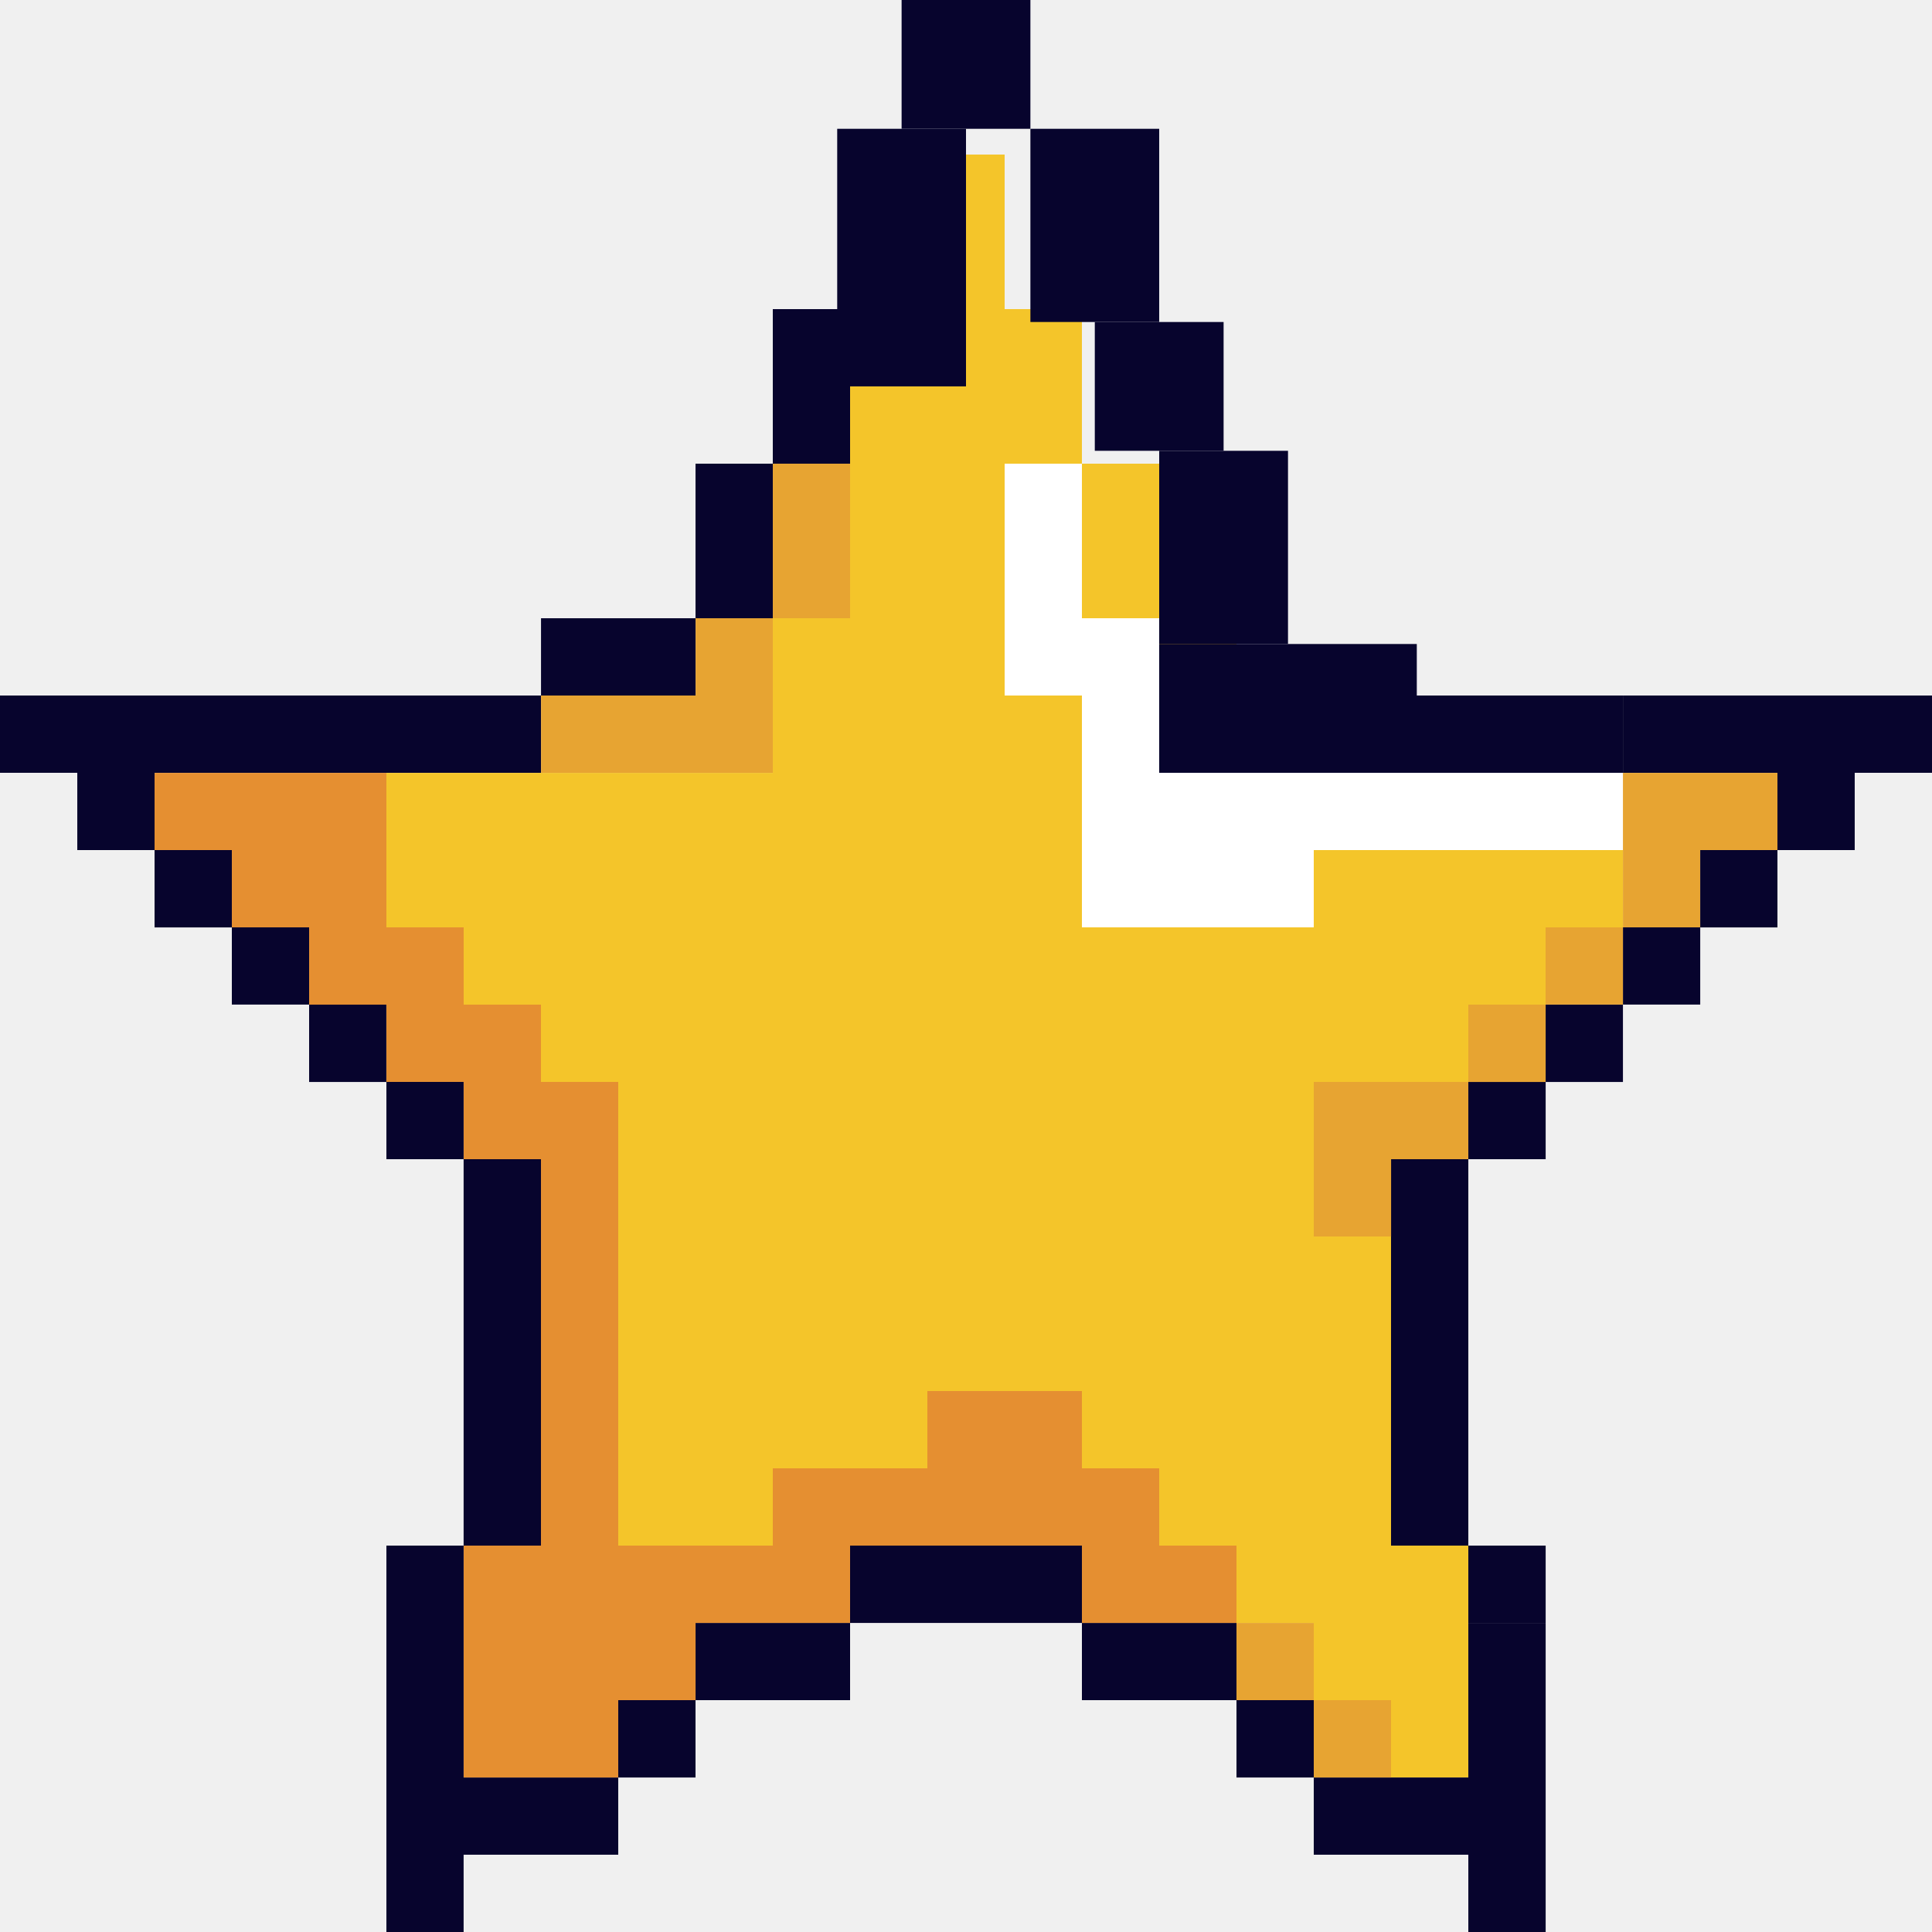
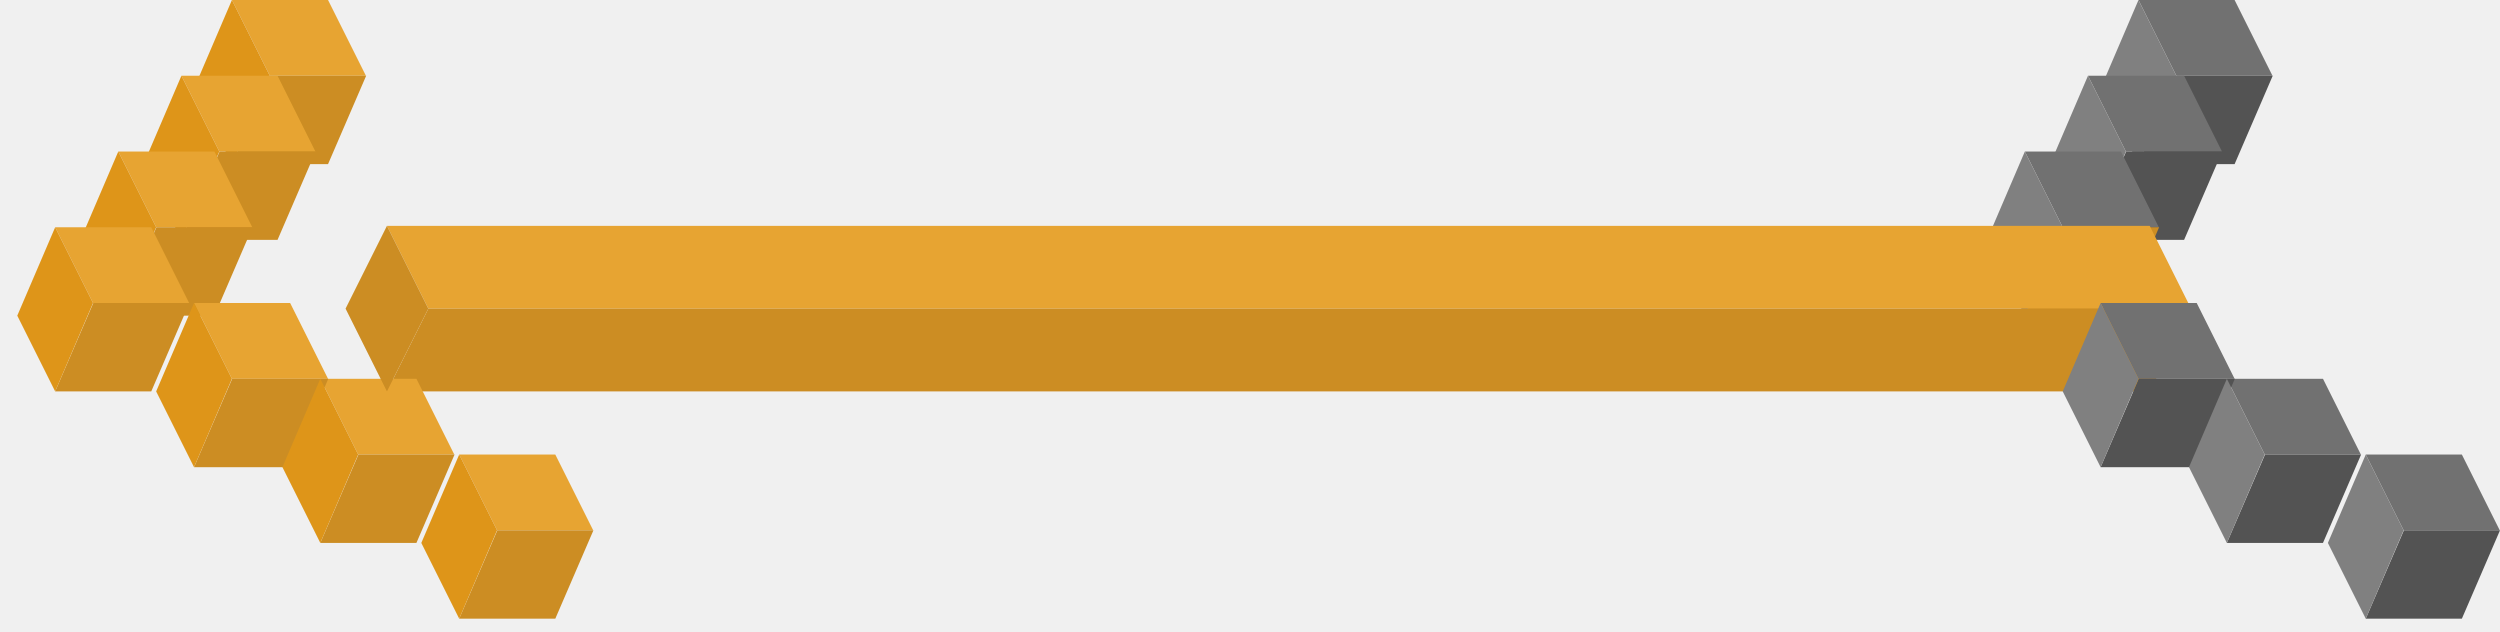
- <svg xmlns="http://www.w3.org/2000/svg" width="30" height="30" viewBox="0 0 30 30" fill="none">
-   <path d="M26.401 12.007H25.201V13.207H26.401V12.007Z" fill="#F4C52A" />
-   <path d="M18 12.001H19.2H20.4H21.601H22.8H24.001H25.201V10.8H24.001H22.8H21.601H20.4H19.2V9.6H18V10.8V12.001Z" fill="#F4C52A" />
-   <path d="M25.201 10.8H21.631V12H25.201V10.8Z" fill="#07042D" />
-   <path d="M18 7.2H16.8V8.4V9.6H18V8.4V7.2Z" fill="#F4C52A" />
-   <path d="M16.8 4.8H15.6V3.6V2.4H14.4V3.6V4.8V6H13.2V7.2V8.4V9.6H12V10.8V12.001H10.8H9.6H8.4H7.199H6V13.2V14.4H7.199V15.6H8.4V16.8H9.6V18V19.2V20.401V21.6V22.8V24H10.8H12V22.8H13.2H14.4V21.6H15.6H16.8V22.8H18V24H19.2V25.201H20.4V26.4H21.6V27.601H22.8V26.4V25.201V24H21.6V22.8V21.6V20.401V19.2H20.4V18V16.8H21.6H22.8V15.6H24V14.4H25.201V13.2H24H22.8H21.6H20.4V14.4H19.2H18H16.8V13.2V12.001V10.8H15.6V9.6V8.4V7.2H16.8V6V4.8Z" fill="#F4C52A" />
-   <path d="M7.199 27.601V26.4V25.201V24H6V25.201V26.4V27.601V28.8V30H7.199V28.8H8.4H9.6V27.601H8.4H7.199Z" fill="#07042D" />
-   <path d="M20.4 26.4H19.2V27.601H20.4V26.4Z" fill="#07042D" />
-   <path d="M10.8 26.4H9.6V27.601H10.8V26.4Z" fill="#07042D" />
-   <path d="M22.8 26.4V27.601H21.601H20.4V28.8H21.601H22.8V30H24.001V28.8V27.601V26.4V25.201H22.8V26.4Z" fill="#07042D" />
-   <path d="M18 25.201H16.8V26.4H18H19.2V25.201H18Z" fill="#07042D" />
-   <path d="M10.8 25.201V26.4H12H13.2V25.201H12H10.8Z" fill="#07042D" />
-   <path d="M15.6 24H14.4H13.2V25.201H14.4H15.6H16.8V24H15.6Z" fill="#07042D" />
-   <path d="M8.4 22.799V21.6V20.4V19.2V18H7.199V19.2V20.4V21.6V22.799V24H8.4V22.799Z" fill="#07042D" />
-   <path d="M21.6 19.2V20.4V21.6H22.8V20.4V19.2V18H21.6V19.2Z" fill="#07042D" />
-   <path d="M24.001 16.8H22.8V18H24.001V16.8Z" fill="#07042D" />
-   <path d="M7.199 16.8H6V18H7.199V16.8Z" fill="#07042D" />
-   <path d="M25.201 15.6H24V16.801H25.201V15.6Z" fill="#07042D" />
-   <path d="M5.999 15.6H4.8V16.801H5.999V15.6Z" fill="#07042D" />
-   <path d="M26.401 14.4H25.201V15.599H26.401V14.4Z" fill="#07042D" />
-   <path d="M4.8 14.4H3.6V15.599H4.8V14.4Z" fill="#07042D" />
-   <path d="M27.6 13.2H26.401V14.401H27.6V13.2Z" fill="#07042D" />
-   <path d="M3.6 13.2H2.4V14.401H3.6V13.2Z" fill="#07042D" />
-   <path d="M28.8 10.8H27.6H26.4H25.201V12H26.4H27.6V13.2H28.8V12H30V10.8H28.8Z" fill="#07042D" />
-   <path d="M3.6 12H4.8H6H7.2H8.4V10.8H7.2H6H4.8H3.6H2.4H1.2H0V12H1.2V13.2H2.4V12H3.6Z" fill="#07042D" />
-   <path d="M20 12H22V10H20H18V12H20Z" fill="#07042D" />
-   <path d="M10.801 10.8V9.6H9.6H8.401V10.8H9.6H10.801Z" fill="#07042D" />
-   <path d="M12 8.4V7.2H10.8V8.4V9.6H12V8.4Z" fill="#07042D" />
-   <path d="M20 7H18V8.499V10H20V8.499V7Z" fill="#07042D" />
-   <path d="M13.2 6V4.8H12V6V7.2H13.2V6Z" fill="#07042D" />
-   <path d="M18 2H16V3.499V5H18V3.499V2Z" fill="#07042D" />
-   <path d="M15 2H13V6H15V2Z" fill="#07042D" />
-   <path d="M25.201 12.001H24.001H22.8H21.601H20.4H19.2H18V10.8V9.6H16.8V8.4V7.2H15.6V8.4V9.6V10.8H16.8V12.001V13.2V14.4H18H19.2H20.4V13.2H21.601H22.8H24.001H25.201H26.4V12.001H25.201Z" fill="white" />
-   <path d="M21.6 26.4H20.4V27.601H21.6V26.4Z" fill="#E7A432" />
-   <path d="M20.4 25.201H19.2V26.4H20.4V25.201Z" fill="#E7A432" />
-   <path d="M24.001 24H22.8V25.201H24.001V24Z" fill="#07042D" />
-   <path d="M18 24V22.8H16.8V21.6H15.6H14.4V22.8H13.2H12V24H10.801H9.6V22.8V21.6V20.401V19.2V18V16.8H8.4V15.6H7.2V14.4H6V13.2V12.001H4.8H3.6H2.4V13.2H3.6V14.4H4.8V15.6H6V16.8H7.2V18H8.4V19.2V20.401V21.6V22.8V24H7.2V25.201V26.4V27.601H8.4H9.6V26.4H10.801V25.201H12H13.2V24H14.4H15.6H16.8V25.201H18H19.2V24H18Z" fill="#E58F31" />
-   <path d="M22.8 21.6H21.6V22.8V24H22.8V22.8V21.6Z" fill="#07042D" />
-   <path d="M20.4 16.8V18V19.2H21.601V18H22.8V16.8H21.601H20.4Z" fill="#E7A432" />
-   <path d="M24.001 15.6H22.8V16.801H24.001V15.6Z" fill="#E7A432" />
-   <path d="M25.201 14.4H24V15.599H25.201V14.4Z" fill="#E7A432" />
-   <path d="M26.4 12.001H25.201V13.2V14.4H26.4V13.2H27.6V12.001H26.4Z" fill="#E7A432" />
-   <path d="M10.801 12.001H12V10.8V9.6H10.801V10.8H9.6H8.401V12.001H9.6H10.801Z" fill="#E7A432" />
-   <path d="M13.2 8.4V7.2H12V8.4V9.6H13.2V8.4Z" fill="#E7A432" />
-   <path d="M19 5H17V7H19V5Z" fill="#07042D" />
-   <path d="M16 0H14V2H16V0Z" fill="#07042D" />
+ <svg xmlns="http://www.w3.org/2000/svg" width="99" height="25" viewBox="0 0 99 25" fill="none">
+   <path d="M86.184 3L84.684 6.10352e-05L88.49 6.08688e-05L89.99 3L86.184 3Z" fill="#717171" />
+   <path d="M84.684 6.5L86.195 3L90 3L88.49 6.5L84.684 6.5Z" fill="#535353" />
+   <path d="M83.184 3.5L84.684 -6.55671e-08L86.184 3L84.684 6.5L83.184 3.5Z" fill="#808080" />
+   <path d="M84.184 6L82.684 3L86.49 3L87.99 6L84.184 6Z" fill="#717171" />
+   <path d="M82.684 9.5L84.195 6L88 6L86.49 9.5L82.684 9.5Z" fill="#535353" />
+   <path d="M81.184 6.5L82.684 3L84.184 6L82.684 9.5L81.184 6.5Z" fill="#808080" />
+   <path d="M81.684 9L80.184 6L83.99 6L85.49 9L81.684 9Z" fill="#717171" />
+   <path d="M80.184 12.5L81.695 9L85.5 9L83.99 12.5L80.184 12.5Z" fill="#CC8D23" />
+   <path d="M78.684 9.5L80.184 6L81.684 9L80.184 12.5L78.684 9.5Z" fill="#808080" />
+   <path d="M16.962 12.222L15.323 8.945L85.129 8.945L86.768 12.222L16.962 12.222Z" fill="#E7A432" />
+   <path d="M15.323 15.5L16.962 12.222L86.768 12.222L85.129 15.5L15.323 15.5Z" fill="#CC8D23" />
+   <path d="M10.684 3L9.184 6.10352e-05L12.99 6.08688e-05L14.49 3L10.684 3Z" fill="#E7A432" />
+   <path d="M9.184 6.5L10.694 3L14.5 3L12.99 6.5L9.184 6.5Z" fill="#CC8D23" />
+   <path d="M7.684 3.5L9.184 -6.55671e-08L10.684 3L9.184 6.5L7.684 3.5Z" fill="#DE9519" />
+   <path d="M8.684 6L7.184 3L10.99 3L12.49 6L8.684 6Z" fill="#E7A432" />
+   <path d="M7.184 9.5L8.694 6L12.5 6L10.99 9.5L7.184 9.5Z" fill="#CC8D23" />
+   <path d="M5.684 6.5L7.184 3L8.684 6L7.184 9.5L5.684 6.5Z" fill="#DE9519" />
+   <path d="M6.184 9L4.684 6L8.49 6L9.99 9L6.184 9Z" fill="#E7A432" />
+   <path d="M4.684 12.5L6.194 9L10 9L8.49 12.5L4.684 12.5Z" fill="#CC8D23" />
+   <path d="M3.184 9.5L4.684 6L6.184 9L4.684 12.5L3.184 9.5Z" fill="#DE9519" />
+   <path d="M9.184 15L7.684 12L11.49 12L12.99 15L9.184 15Z" fill="#E7A432" />
+   <path d="M84.684 15L83.184 12L86.99 12L88.49 15L84.684 15Z" fill="#717171" />
+   <path d="M14.184 18L12.684 15L16.49 15L17.99 18L14.184 18Z" fill="#E7A432" />
+   <path d="M89.684 18L88.184 15L91.99 15L93.49 18L89.684 18Z" fill="#717171" />
+   <path d="M19.684 21L18.184 18L21.99 18L23.49 21L19.684 21Z" fill="#E7A432" />
+   <path d="M95.184 21L93.684 18L97.49 18L98.99 21L95.184 21Z" fill="#717171" />
+   <path d="M7.684 18.5L9.194 15L13 15L11.49 18.5L7.684 18.5Z" fill="#CC8D23" />
+   <path d="M83.184 18.5L84.695 15L88.5 15L86.99 18.5L83.184 18.5Z" fill="#535353" />
+   <path d="M12.684 21.5L14.194 18L18 18L16.49 21.5L12.684 21.5Z" fill="#CC8D23" />
+   <path d="M88.184 21.5L89.695 18L93.5 18L91.99 21.5L88.184 21.5Z" fill="#535353" />
+   <path d="M18.184 24.5L19.695 21L23.5 21L21.99 24.5L18.184 24.5Z" fill="#CC8D23" />
+   <path d="M93.684 24.5L95.195 21L99 21L97.49 24.5L93.684 24.5Z" fill="#535353" />
+   <path d="M6.184 15.5L7.684 12L9.184 15L7.684 18.5L6.184 15.5Z" fill="#DE9519" />
+   <path d="M81.684 15.5L83.184 12L84.684 15L83.184 18.5L81.684 15.5Z" fill="#808080" />
+   <path d="M11.184 18.5L12.684 15L14.184 18L12.684 21.5L11.184 18.5Z" fill="#DE9519" />
+   <path d="M86.684 18.5L88.184 15L89.684 18L88.184 21.5L86.684 18.5Z" fill="#808080" />
+   <path d="M16.684 21.5L18.184 18L19.684 21L18.184 24.5L16.684 21.5Z" fill="#DE9519" />
+   <path d="M92.184 21.5L93.684 18L95.184 21L93.684 24.5L92.184 21.5Z" fill="#808080" />
+   <path d="M3.684 12L2.184 9L5.99 9L7.49 12L3.684 12Z" fill="#E7A432" />
+   <path d="M2.184 15.5L3.694 12L7.5 12L5.99 15.5L2.184 15.5Z" fill="#CC8D23" />
+   <path d="M13.684 12.222L15.323 8.944L16.962 12.222L15.323 15.5L13.684 12.222Z" fill="#CC8D23" />
+   <path d="M0.684 12.5L2.184 9L3.684 12L2.184 15.5L0.684 12.5Z" fill="#DE9519" />
</svg>
